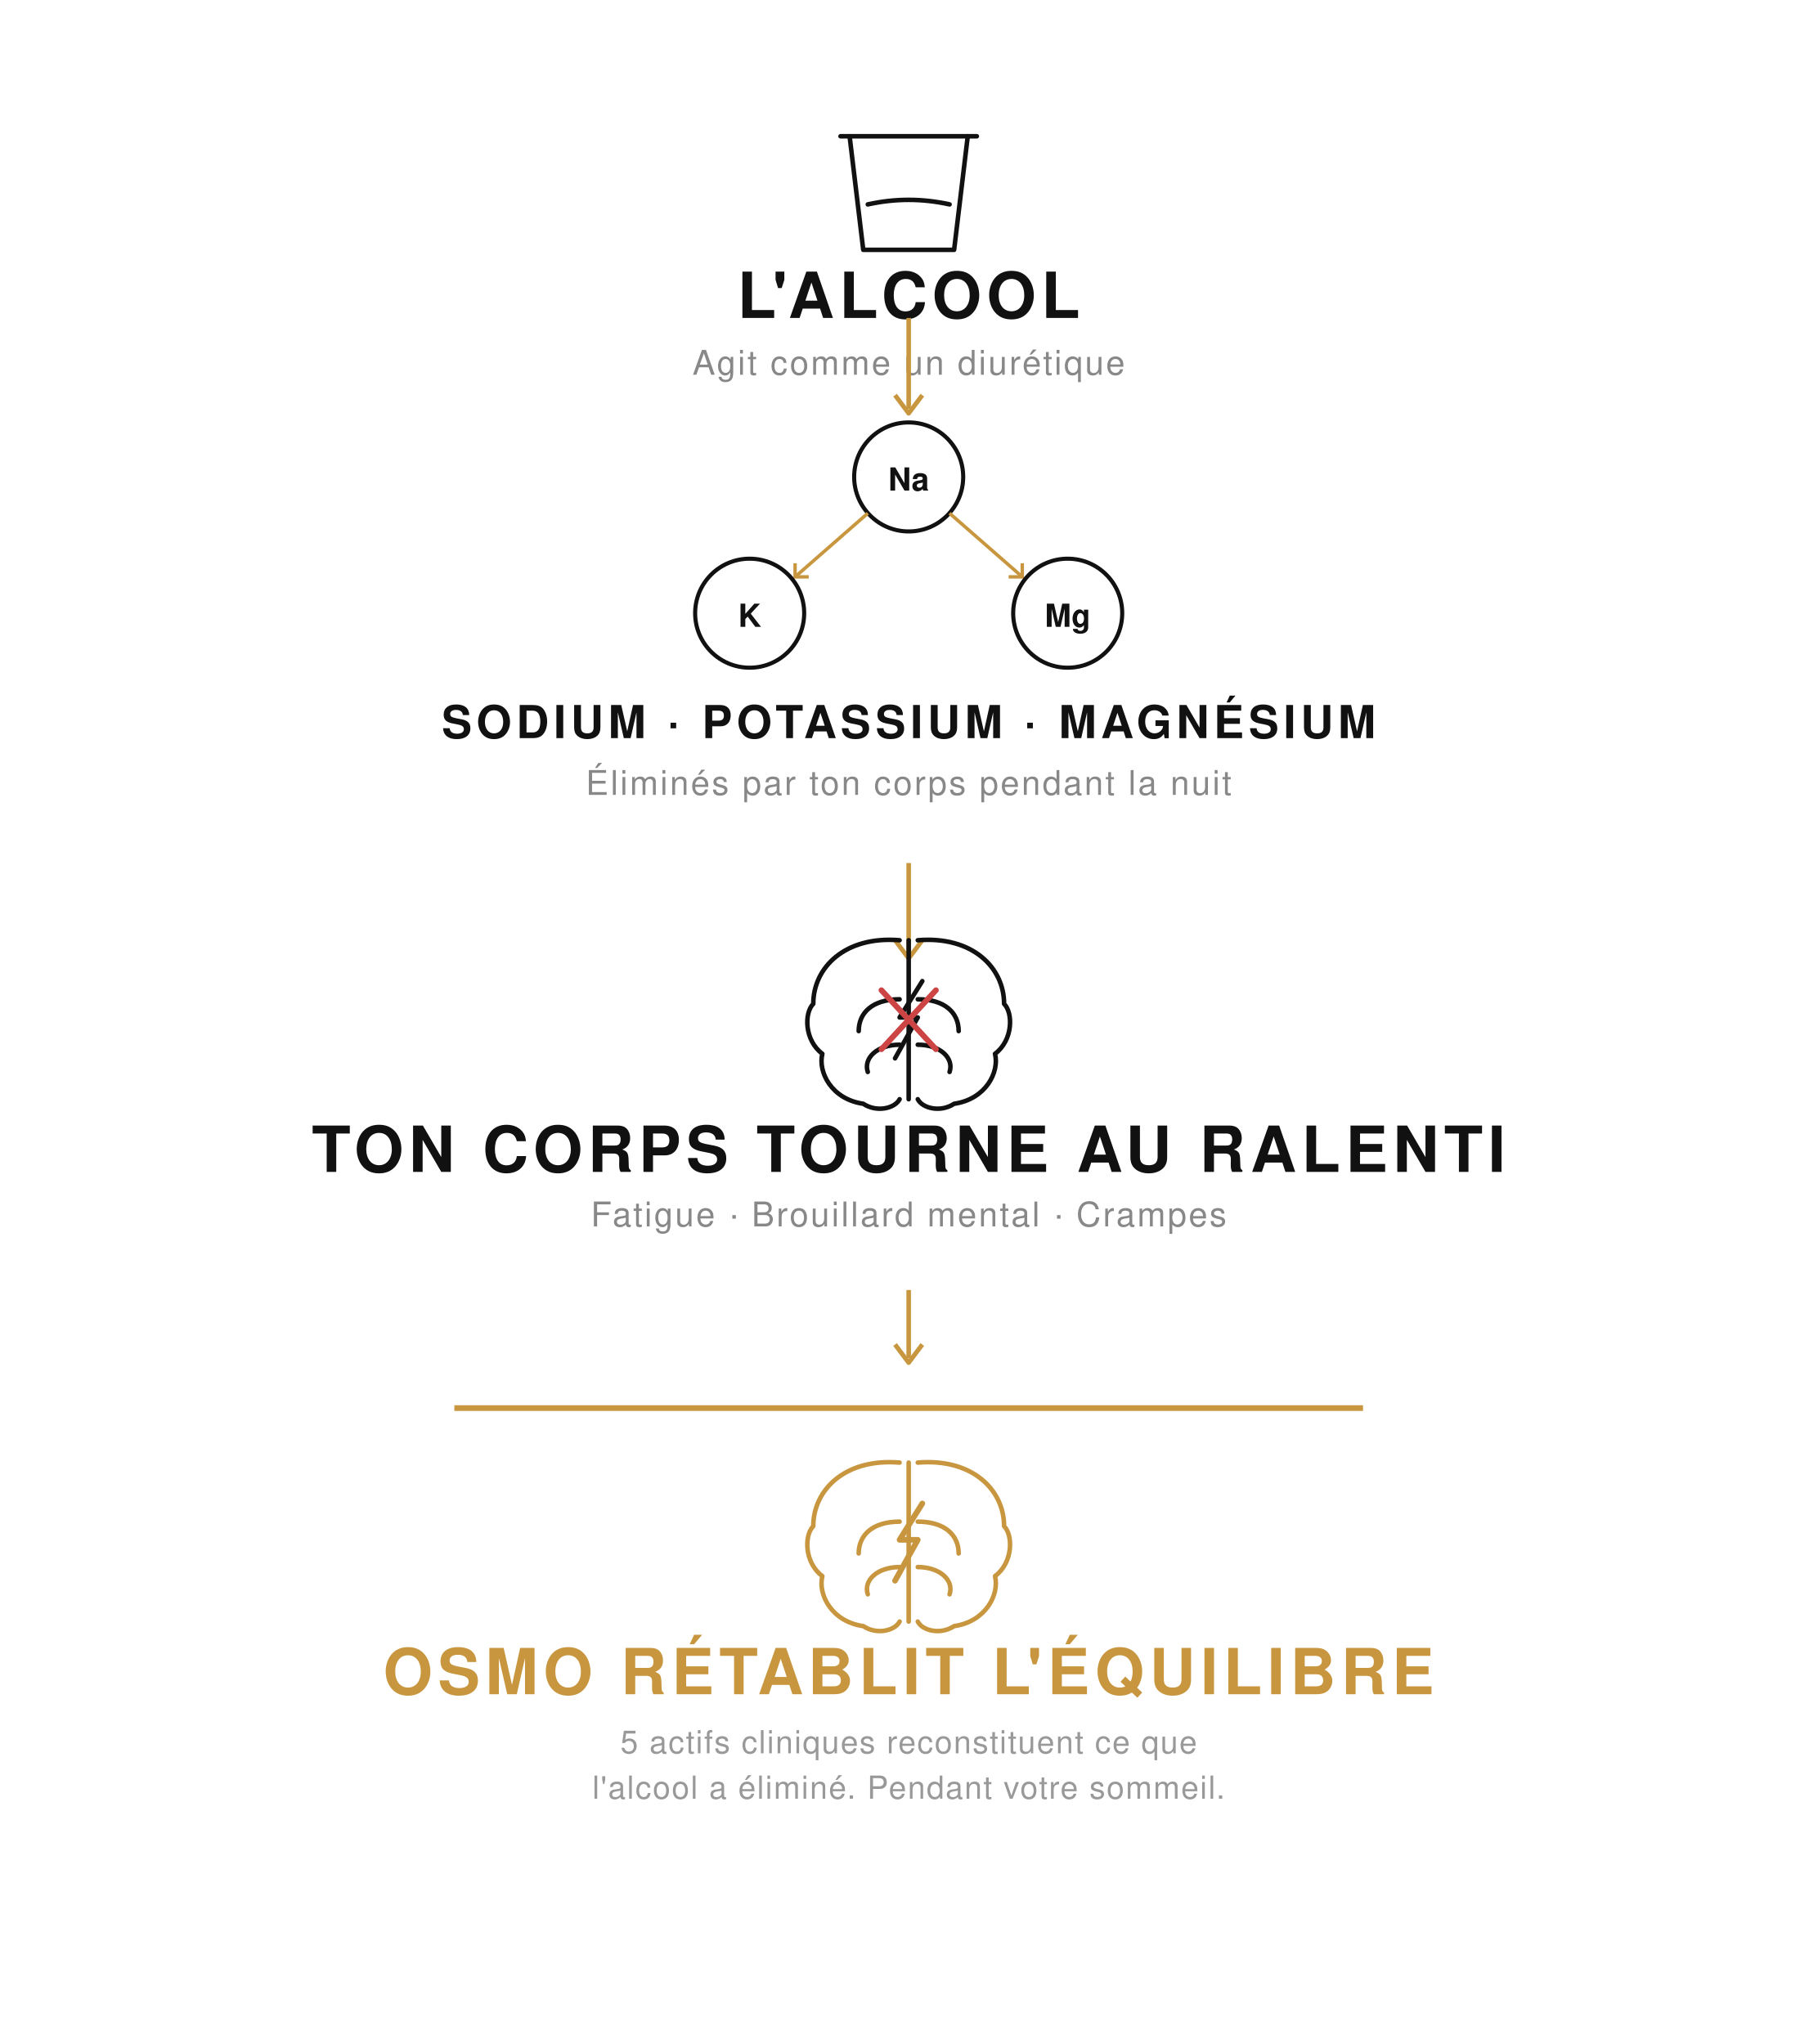
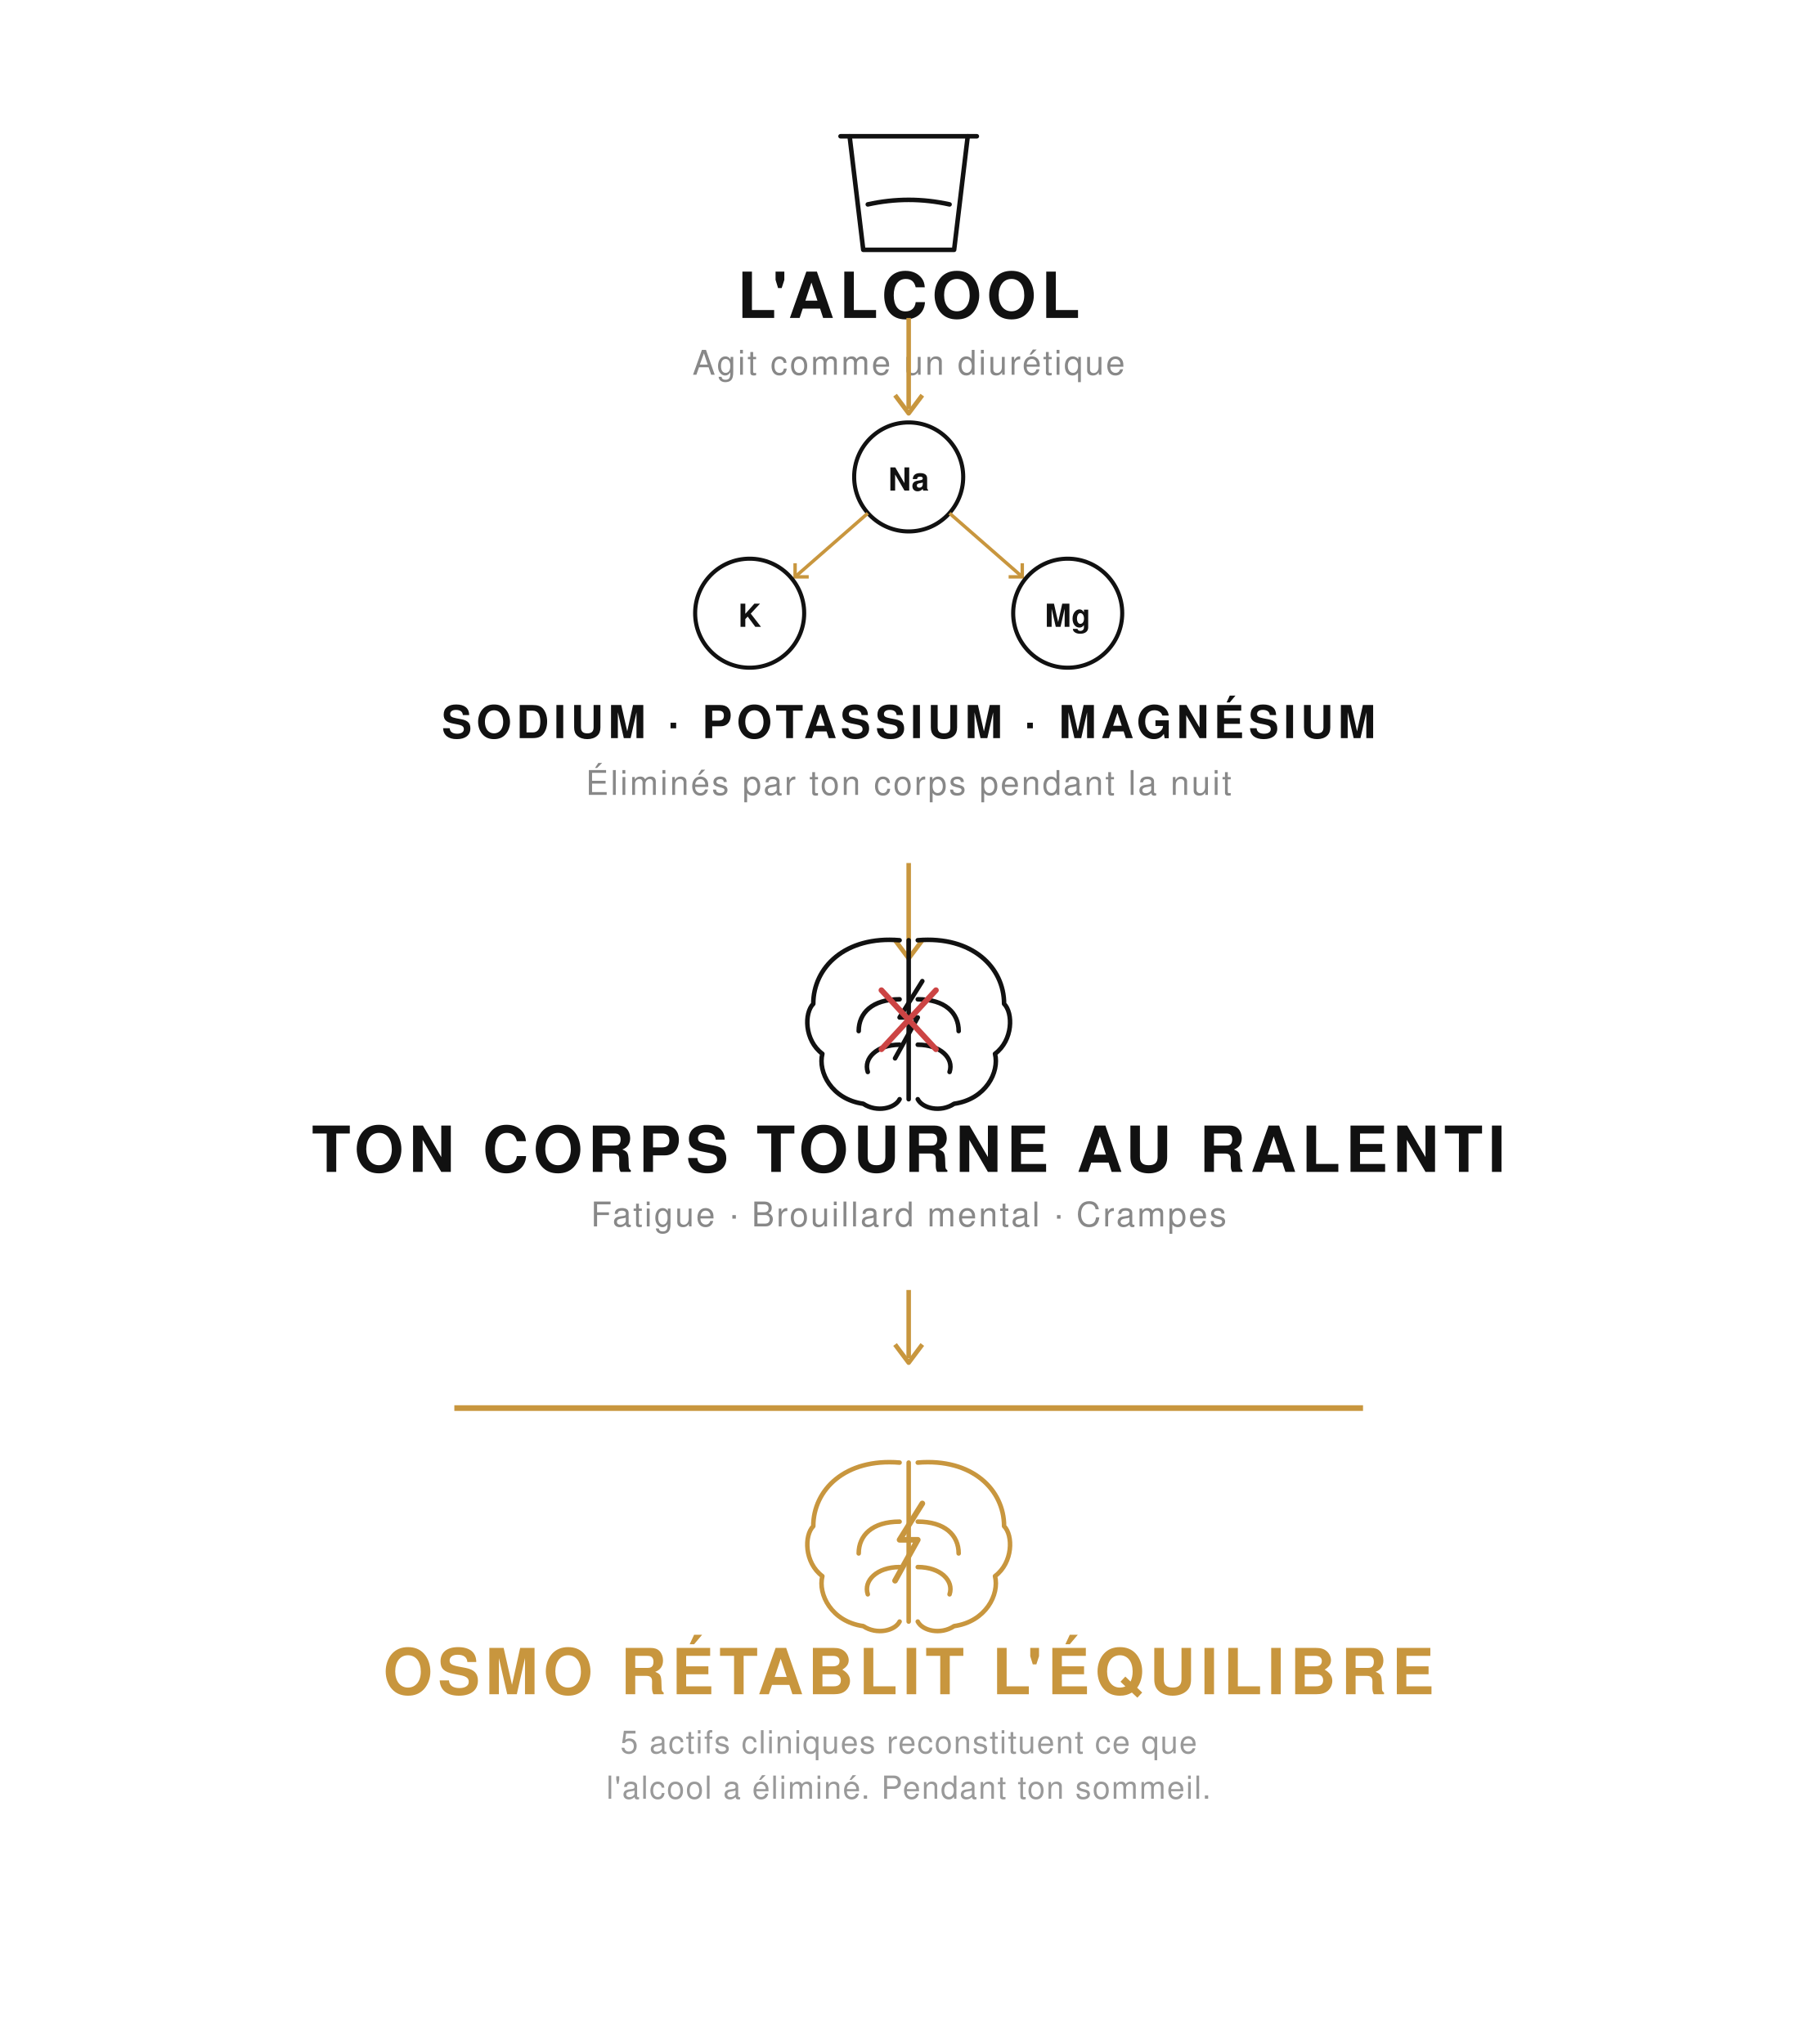
<svg xmlns="http://www.w3.org/2000/svg" viewBox="0 0 800 900" fill="none">
  <style>
    text { font-family: -apple-system, BlinkMacSystemFont, 'Segoe UI', Helvetica, Arial, sans-serif; }
    .title { font-size: 28px; font-weight: 700; fill: #111111; letter-spacing: 0.08em; }
    .subtitle { font-size: 15px; font-weight: 400; fill: #888888; letter-spacing: 0.06em; }
    .title-amber { font-size: 28px; font-weight: 700; fill: #C8963E; letter-spacing: 0.08em; }
    .subtitle-amber { font-size: 14px; font-weight: 400; fill: #999999; letter-spacing: 0.04em; }
    .minerals { font-size: 20px; font-weight: 700; fill: #111111; letter-spacing: 0.1em; }
    .circle-label { font-size: 14px; font-weight: 600; fill: #111111; }
  </style>
  <g transform="translate(400, 60)">
    <g transform="translate(-30, 0)" stroke="#111111" stroke-width="2" stroke-linecap="round" stroke-linejoin="round">
      <path d="M0 0 L60 0" />
      <path d="M4 0 L10 50 L50 50 L56 0" />
      <path d="M12 30 Q30 26 48 30" />
    </g>
    <text x="0" y="80" text-anchor="middle" class="title">L'ALCOOL</text>
    <text x="0" y="105" text-anchor="middle" class="subtitle">Agit comme un diurétique</text>
  </g>
  <g transform="translate(400, 140)">
    <line x1="0" y1="0" x2="0" y2="40" stroke="#C8963E" stroke-width="2" />
    <polyline points="-6,34 0,42 6,34" stroke="#C8963E" stroke-width="2" fill="none" stroke-linejoin="round" />
  </g>
  <g transform="translate(400, 210)">
    <circle cx="0" cy="0" r="24" stroke="#111111" stroke-width="1.8" fill="none" />
    <text x="0" y="6" text-anchor="middle" class="circle-label">Na</text>
    <line x1="-18" y1="16" x2="-50" y2="44" stroke="#C8963E" stroke-width="1.5" />
    <line x1="18" y1="16" x2="50" y2="44" stroke="#C8963E" stroke-width="1.5" />
    <polyline points="-44,44 -50,44 -50,38" stroke="#C8963E" stroke-width="1.5" fill="none" />
    <polyline points="44,44 50,44 50,38" stroke="#C8963E" stroke-width="1.5" fill="none" />
    <circle cx="-70" cy="60" r="24" stroke="#111111" stroke-width="1.8" fill="none" />
    <text x="-70" y="66" text-anchor="middle" class="circle-label">K</text>
    <circle cx="70" cy="60" r="24" stroke="#111111" stroke-width="1.8" fill="none" />
    <text x="70" y="66" text-anchor="middle" class="circle-label">Mg</text>
    <text x="0" y="115" text-anchor="middle" class="minerals">SODIUM · POTASSIUM · MAGNÉSIUM</text>
    <text x="0" y="140" text-anchor="middle" class="subtitle">Éliminés par ton corps pendant la nuit</text>
  </g>
  <g transform="translate(400, 380)">
    <line x1="0" y1="0" x2="0" y2="40" stroke="#C8963E" stroke-width="2" />
    <polyline points="-6,34 0,42 6,34" stroke="#C8963E" stroke-width="2" fill="none" stroke-linejoin="round" />
  </g>
  <g transform="translate(400, 450)">
    <g stroke="#111111" stroke-width="2" fill="none" stroke-linecap="round" stroke-linejoin="round">
      <path d="M-4 -36 C-28 -38 -42 -24 -42 -8 C-46 -4 -46 8 -38 14 C-40 22 -34 34 -20 36 C-14 40 -6 38 -4 34" />
      <path d="M4 -36 C28 -38 42 -24 42 -8 C46 -4 46 8 38 14 C40 22 34 34 20 36 C14 40 6 38 4 34" />
      <line x1="0" y1="-36" x2="0" y2="34" />
      <path d="M-4 -10 C-16 -10 -22 -4 -22 4" />
      <path d="M-4 10 C-14 10 -20 16 -18 22" />
      <path d="M4 -10 C16 -10 22 -4 22 4" />
      <path d="M4 10 C14 10 20 16 18 22" />
    </g>
    <g stroke="#111111" stroke-width="2" fill="none" stroke-linecap="round" stroke-linejoin="round">
      <path d="M6 -18 L-4 -2 L4 -2 L-6 16" />
      <line x1="-12" y1="-14" x2="12" y2="12" stroke="#CC4444" stroke-width="2.5" />
      <line x1="12" y1="-14" x2="-12" y2="12" stroke="#CC4444" stroke-width="2.5" />
    </g>
    <text x="0" y="66" text-anchor="middle" class="title">TON CORPS TOURNE AU RALENTI</text>
    <text x="0" y="90" text-anchor="middle" class="subtitle">Fatigue · Brouillard mental · Crampes</text>
  </g>
  <g transform="translate(400, 568)">
    <line x1="0" y1="0" x2="0" y2="30" stroke="#C8963E" stroke-width="2" />
    <polyline points="-6,24 0,32 6,24" stroke="#C8963E" stroke-width="2" fill="none" stroke-linejoin="round" />
  </g>
  <line x1="200" y1="620" x2="600" y2="620" stroke="#C8963E" stroke-width="2.5" />
  <g transform="translate(400, 680)">
    <g stroke="#C8963E" stroke-width="2" fill="none" stroke-linecap="round" stroke-linejoin="round">
      <path d="M-4 -36 C-28 -38 -42 -24 -42 -8 C-46 -4 -46 8 -38 14 C-40 22 -34 34 -20 36 C-14 40 -6 38 -4 34" />
      <path d="M4 -36 C28 -38 42 -24 42 -8 C46 -4 46 8 38 14 C40 22 34 34 20 36 C14 40 6 38 4 34" />
      <line x1="0" y1="-36" x2="0" y2="34" />
      <path d="M-4 -10 C-16 -10 -22 -4 -22 4" />
      <path d="M-4 10 C-14 10 -20 16 -18 22" />
      <path d="M4 -10 C16 -10 22 -4 22 4" />
      <path d="M4 10 C14 10 20 16 18 22" />
    </g>
    <path d="M6 -18 L-4 -2 L4 -2 L-6 16" stroke="#C8963E" stroke-width="2.5" fill="none" stroke-linecap="round" stroke-linejoin="round" />
    <text x="0" y="66" text-anchor="middle" class="title-amber">OSMO RÉTABLIT L'ÉQUILIBRE</text>
    <text x="0" y="92" text-anchor="middle" class="subtitle-amber">5 actifs cliniques reconstituent ce que</text>
-     <text x="0" y="112" text-anchor="middle" class="subtitle-amber">l'alcool a éliminé. Pendant votre sommeil.</text>
+     <text x="0" y="112" text-anchor="middle" class="subtitle-amber">l'alcool a éliminé. Pendant ton sommeil.</text>
  </g>
</svg>
